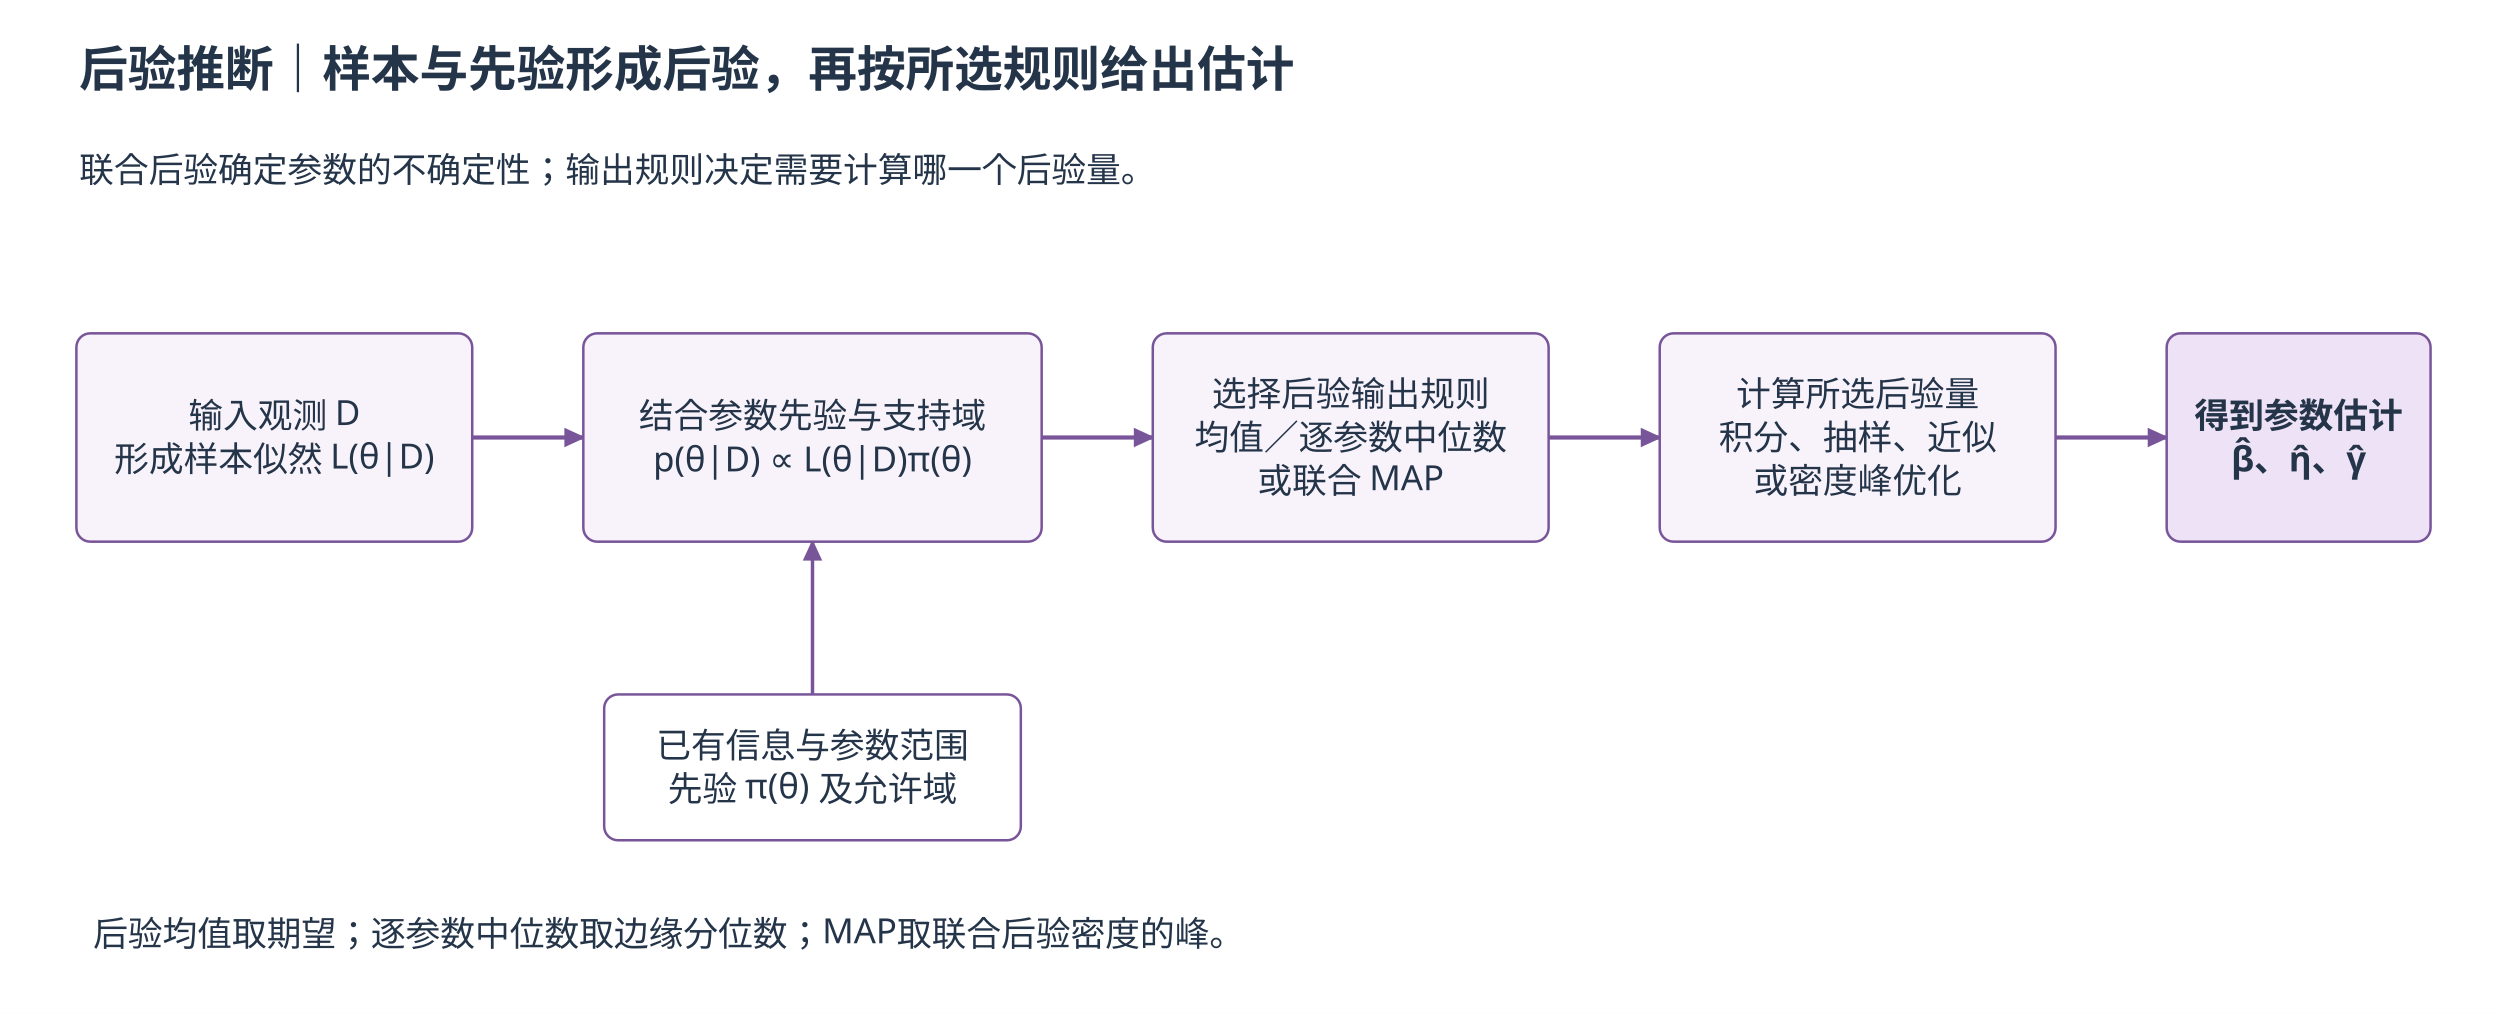
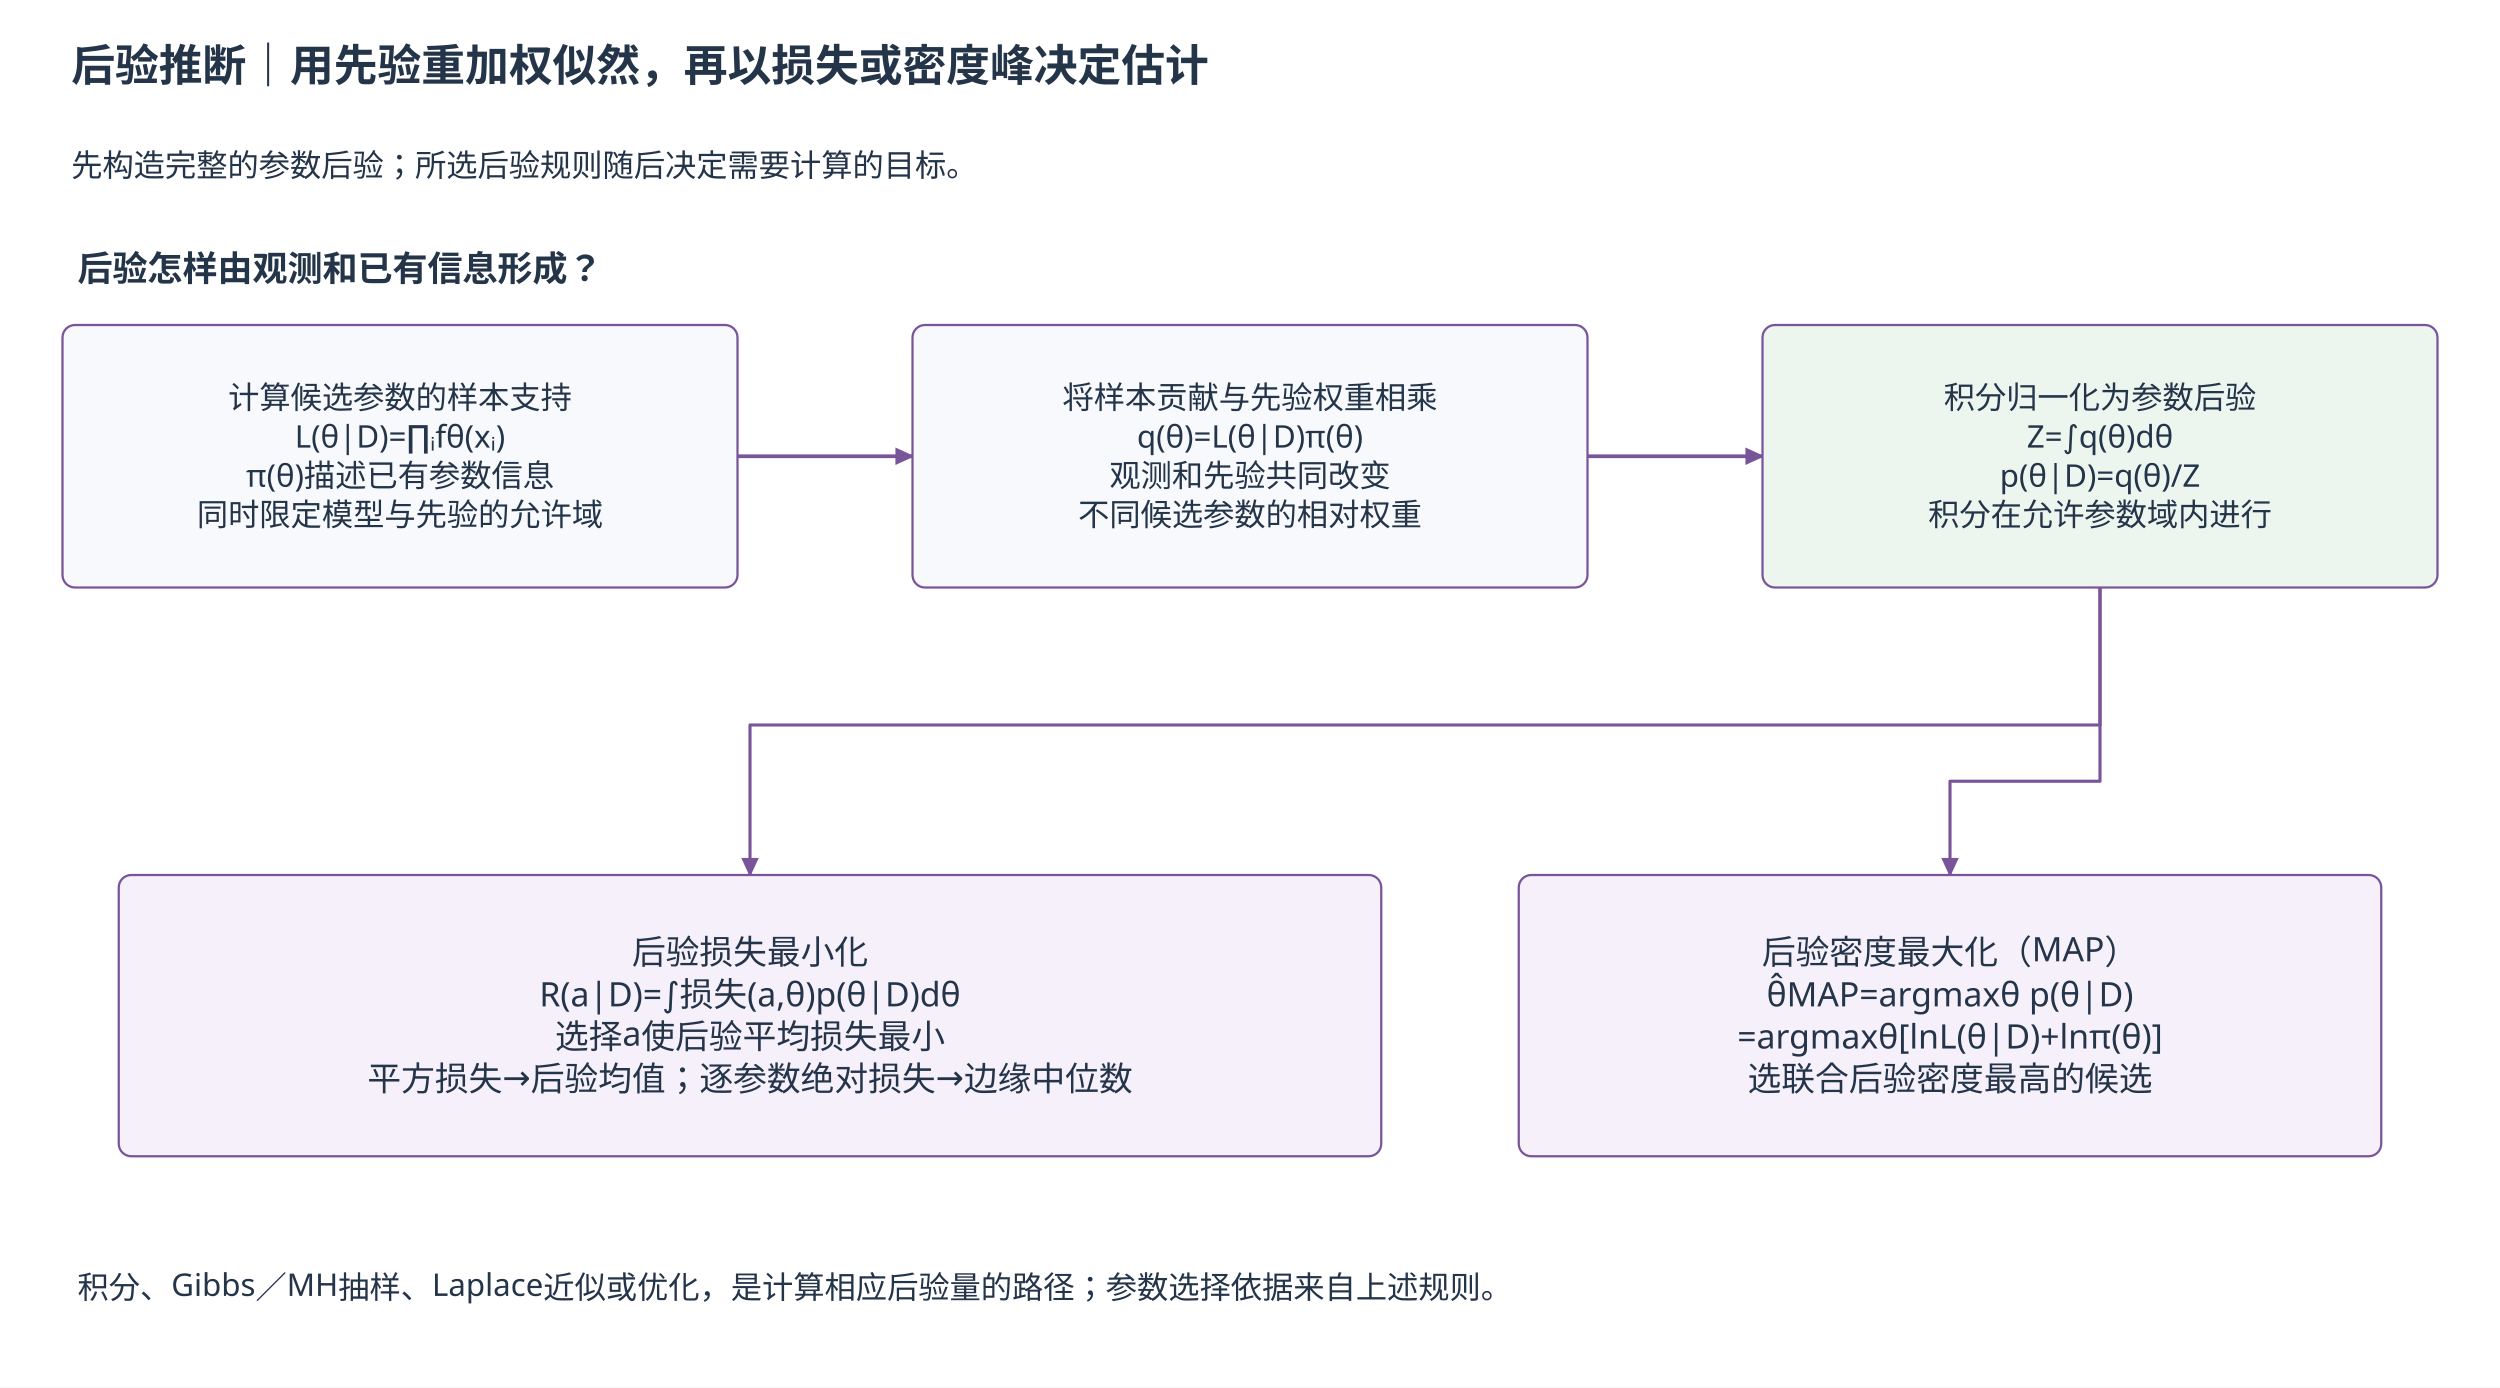
- <svg xmlns="http://www.w3.org/2000/svg" width="1800" height="730" viewBox="0 0 1800 730" role="img" aria-label="10-后验推断路线-信息处理流程">
+ <svg xmlns="http://www.w3.org/2000/svg" width="2000" height="1110" viewBox="0 0 2000 1110" role="img" aria-label="10-后验推断路线-信息处理流程">
  <rect width="100%" height="100%" fill="#ffffff" />
  <defs>
    <marker id="arrow-block-785499" markerWidth="15" markerHeight="14" refX="14" refY="7" markerUnits="userSpaceOnUse" orient="auto">
      <path d="M1 1 L14 7 L1 13 Z" fill="#785499" stroke="#785499" stroke-width="1.3" />
    </marker>
    <marker id="arrow-open-785499" markerWidth="15" markerHeight="14" refX="14" refY="7" markerUnits="userSpaceOnUse" orient="auto">
      <path d="M1 1 L14 7 L1 13" fill="none" stroke="#785499" stroke-width="1.3" />
    </marker>
  </defs>
-   <polyline points="340.0,315.0 420.0,315.0" fill="none" stroke="#785499" stroke-width="3" stroke-linejoin="round" marker-end="url(#arrow-block-785499)" />
-   <polyline points="750.0,315.0 830.0,315.0" fill="none" stroke="#785499" stroke-width="3" stroke-linejoin="round" marker-end="url(#arrow-block-785499)" />
-   <polyline points="1115.0,315.0 1195.0,315.0" fill="none" stroke="#785499" stroke-width="3" stroke-linejoin="round" marker-end="url(#arrow-block-785499)" />
-   <polyline points="1480.0,315.0 1560.0,315.0" fill="none" stroke="#785499" stroke-width="3" stroke-linejoin="round" marker-end="url(#arrow-block-785499)" />
-   <polyline points="585.0,500.0 585.0,390.0" fill="none" stroke="#785499" stroke-width="2.5" stroke-linejoin="round" marker-end="url(#arrow-block-785499)" />
-   <rect x="45.0" y="20.0" width="1710.0" height="60.0" rx="10" fill="none" stroke="none" stroke-width="1.8" />
-   <text x="57.0" y="62.2" font-family="Microsoft YaHei,Segoe UI,sans-serif" font-size="35.0" fill="#243449" text-anchor="start" font-weight="700">后验推断｜样本与先验形成后验，再按所选规则给出估计</text>
-   <rect x="45.0" y="95.0" width="1710.0" height="55.0" rx="10" fill="none" stroke="none" stroke-width="1.8" />
-   <text x="57.0" y="131.2" font-family="Microsoft YaHei,Segoe UI,sans-serif" font-size="25.0" fill="#243449" text-anchor="start">联合后验确定参数的不确定性；输出规则决定需要计算哪一个后验量。</text>
-   <rect x="55.0" y="240.0" width="285.0" height="150.0" rx="10" fill="#F8F3FB" stroke="#785499" stroke-width="1.8" />
-   <text x="197.5" y="308.1" font-family="Microsoft YaHei,Segoe UI,sans-serif" font-size="25.0" fill="#243449" text-anchor="middle">输入观测 D</text>
-   <text x="197.5" y="339.4" font-family="Microsoft YaHei,Segoe UI,sans-serif" font-size="25.0" fill="#243449" text-anchor="middle">形成样本似然 L(θ|D)</text>
-   <rect x="420.0" y="240.0" width="330.0" height="150.0" rx="10" fill="#F8F3FB" stroke="#785499" stroke-width="1.8" />
-   <text x="585.0" y="308.1" font-family="Microsoft YaHei,Segoe UI,sans-serif" font-size="25.0" fill="#243449" text-anchor="middle">结合参数先验与支持域</text>
-   <text x="585.0" y="339.4" font-family="Microsoft YaHei,Segoe UI,sans-serif" font-size="25.0" fill="#243449" text-anchor="middle">p(θ|D) ∝ L(θ|D)π(θ)</text>
-   <rect x="830.0" y="240.0" width="285.0" height="150.0" rx="10" fill="#F8F3FB" stroke="#785499" stroke-width="1.8" />
-   <text x="972.5" y="292.5" font-family="Microsoft YaHei,Segoe UI,sans-serif" font-size="25.0" fill="#243449" text-anchor="middle">选择后验输出规则</text>
-   <text x="972.5" y="323.8" font-family="Microsoft YaHei,Segoe UI,sans-serif" font-size="25.0" fill="#243449" text-anchor="middle">均值／逐参数中位数</text>
-   <text x="972.5" y="355.0" font-family="Microsoft YaHei,Segoe UI,sans-serif" font-size="25.0" fill="#243449" text-anchor="middle">或联合 MAP</text>
-   <rect x="1195.0" y="240.0" width="285.0" height="150.0" rx="10" fill="#F8F3FB" stroke="#785499" stroke-width="1.8" />
-   <text x="1337.5" y="292.5" font-family="Microsoft YaHei,Segoe UI,sans-serif" font-size="25.0" fill="#243449" text-anchor="middle">计算所选后验量</text>
-   <text x="1337.5" y="323.8" font-family="Microsoft YaHei,Segoe UI,sans-serif" font-size="25.0" fill="#243449" text-anchor="middle">积分、抽样、近似</text>
-   <text x="1337.5" y="355.0" font-family="Microsoft YaHei,Segoe UI,sans-serif" font-size="25.0" fill="#243449" text-anchor="middle">或密度峰优化</text>
-   <rect x="1560.0" y="240.0" width="190.0" height="150.0" rx="10" fill="#EEE2F6" stroke="#785499" stroke-width="1.8" />
-   <text x="1655.0" y="308.1" font-family="Microsoft YaHei,Segoe UI,sans-serif" font-size="25.0" fill="#243449" text-anchor="middle" font-weight="700">得到参数估计</text>
-   <text x="1655.0" y="339.4" font-family="Microsoft YaHei,Segoe UI,sans-serif" font-size="25.0" fill="#243449" text-anchor="middle" font-weight="700">β̂、η̂、γ̂</text>
-   <rect x="435.0" y="500.0" width="300.0" height="105.0" rx="10" fill="#FFFFFF" stroke="#785499" stroke-width="1.8" />
-   <text x="585.0" y="545.6" font-family="Microsoft YaHei,Segoe UI,sans-serif" font-size="25.0" fill="#243449" text-anchor="middle">已有信息与参数范围</text>
-   <text x="585.0" y="576.9" font-family="Microsoft YaHei,Segoe UI,sans-serif" font-size="25.0" fill="#243449" text-anchor="middle">先验 π(θ) 及允许域</text>
-   <rect x="55.0" y="650.0" width="1690.0" height="45.0" rx="10" fill="none" stroke="none" stroke-width="1.8" />
-   <text x="67.0" y="681.2" font-family="Microsoft YaHei,Segoe UI,sans-serif" font-size="25.0" fill="#243449" text-anchor="start">后验均值取期望；逐参数中位数取边缘分位数；MAP取联合后验密度的峰。</text>
+   <polyline points="590.0,365.0 730.0,365.0" fill="none" stroke="#785499" stroke-width="3" stroke-linejoin="round" marker-end="url(#arrow-block-785499)" />
+   <polyline points="1270.0,365.0 1410.0,365.0" fill="none" stroke="#785499" stroke-width="3" stroke-linejoin="round" marker-end="url(#arrow-block-785499)" />
+   <polyline points="1680.0,470.0 1680.0,580.0 600.0,580.0 600.0,700.0" fill="none" stroke="#785499" stroke-width="2.5" stroke-linejoin="round" marker-end="url(#arrow-block-785499)" />
+   <polyline points="1680.0,470.0 1680.0,625.0 1560.0,625.0 1560.0,700.0" fill="none" stroke="#785499" stroke-width="2.5" stroke-linejoin="round" marker-end="url(#arrow-block-785499)" />
+   <rect x="45.0" y="20.0" width="1910.0" height="65.0" rx="10" fill="none" stroke="none" stroke-width="1.8" />
+   <text x="57.0" y="64.8" font-family="Microsoft YaHei,Segoe UI,sans-serif" font-size="35.0" fill="#243449" text-anchor="start" font-weight="700">后验推断｜用先验重加权似然，再以损失或密度峰决定估计</text>
+   <rect x="45.0" y="100.0" width="1910.0" height="65.0" rx="10" fill="none" stroke="none" stroke-width="1.8" />
+   <text x="57.0" y="141.2" font-family="Microsoft YaHei,Segoe UI,sans-serif" font-size="25.0" fill="#243449" text-anchor="start">先构造完整的参数后验；所选后验规则随后决定需要计算的目标。</text>
+   <rect x="50.0" y="190.0" width="1900.0" height="50.0" rx="10" fill="none" stroke="none" stroke-width="1.8" />
+   <text x="62.0" y="224.8" font-family="Microsoft YaHei,Segoe UI,sans-serif" font-size="28.0" fill="#243449" text-anchor="start" font-weight="700">后验怎样由观测和已有信息形成？</text>
+   <rect x="50.0" y="260.0" width="540.0" height="210.0" rx="10" fill="#F7F9FC" stroke="#785499" stroke-width="1.8" />
+   <text x="320.0" y="326.9" font-family="Microsoft YaHei,Segoe UI,sans-serif" font-size="25.0" fill="#243449" text-anchor="middle">计算候选参数的样本支持</text>
+   <text x="320.0" y="358.1" font-family="Microsoft YaHei,Segoe UI,sans-serif" font-size="25.0" fill="#243449" text-anchor="middle">L(θ|D)=∏ᵢfθ(xᵢ)</text>
+   <text x="320.0" y="389.4" font-family="Microsoft YaHei,Segoe UI,sans-serif" font-size="25.0" fill="#243449" text-anchor="middle">π(θ)描述已有参数信息</text>
+   <text x="320.0" y="420.6" font-family="Microsoft YaHei,Segoe UI,sans-serif" font-size="25.0" fill="#243449" text-anchor="middle">同时限定模型与先验的允许域</text>
+   <rect x="730.0" y="260.0" width="540.0" height="210.0" rx="10" fill="#F7F9FC" stroke="#785499" stroke-width="1.8" />
+   <text x="1000.0" y="326.9" font-family="Microsoft YaHei,Segoe UI,sans-serif" font-size="25.0" fill="#243449" text-anchor="middle">将样本贡献与先验权重相乘</text>
+   <text x="1000.0" y="358.1" font-family="Microsoft YaHei,Segoe UI,sans-serif" font-size="25.0" fill="#243449" text-anchor="middle">q(θ)=L(θ|D)π(θ)</text>
+   <text x="1000.0" y="389.4" font-family="Microsoft YaHei,Segoe UI,sans-serif" font-size="25.0" fill="#243449" text-anchor="middle">观测和先验共同改变</text>
+   <text x="1000.0" y="420.6" font-family="Microsoft YaHei,Segoe UI,sans-serif" font-size="25.0" fill="#243449" text-anchor="middle">不同候选参数的相对权重</text>
+   <rect x="1410.0" y="260.0" width="540.0" height="210.0" rx="10" fill="#EDF5EF" stroke="#785499" stroke-width="1.8" />
+   <text x="1680.0" y="326.9" font-family="Microsoft YaHei,Segoe UI,sans-serif" font-size="25.0" fill="#243449" text-anchor="middle">积分归一化为参数后验</text>
+   <text x="1680.0" y="358.1" font-family="Microsoft YaHei,Segoe UI,sans-serif" font-size="25.0" fill="#243449" text-anchor="middle">Z=∫q(θ)dθ</text>
+   <text x="1680.0" y="389.4" font-family="Microsoft YaHei,Segoe UI,sans-serif" font-size="25.0" fill="#243449" text-anchor="middle">p(θ|D)=q(θ)/Z</text>
+   <text x="1680.0" y="420.6" font-family="Microsoft YaHei,Segoe UI,sans-serif" font-size="25.0" fill="#243449" text-anchor="middle">积分在允许参数域内进行</text>
+   <rect x="95.0" y="700.0" width="1010.0" height="225.0" rx="10" fill="#F6F0FB" stroke="#785499" stroke-width="1.8" />
+   <text x="600.0" y="771.3" font-family="Microsoft YaHei,Segoe UI,sans-serif" font-size="27.0" fill="#243449" text-anchor="middle">后验损失最小化</text>
+   <text x="600.0" y="805.1" font-family="Microsoft YaHei,Segoe UI,sans-serif" font-size="27.0" fill="#243449" text-anchor="middle">R(a|D)=∫损失(a,θ)p(θ|D)dθ</text>
+   <text x="600.0" y="838.8" font-family="Microsoft YaHei,Segoe UI,sans-serif" font-size="27.0" fill="#243449" text-anchor="middle">选择a使后验平均损失最小</text>
+   <text x="600.0" y="872.6" font-family="Microsoft YaHei,Segoe UI,sans-serif" font-size="27.0" fill="#243449" text-anchor="middle">平方损失→后验均值；逐参数绝对损失→边缘中位数</text>
+   <rect x="1215.0" y="700.0" width="690.0" height="225.0" rx="10" fill="#F6F0FB" stroke="#785499" stroke-width="1.8" />
+   <text x="1560.0" y="771.3" font-family="Microsoft YaHei,Segoe UI,sans-serif" font-size="27.0" fill="#243449" text-anchor="middle">后验密度最大化（MAP）</text>
+   <text x="1560.0" y="805.1" font-family="Microsoft YaHei,Segoe UI,sans-serif" font-size="27.0" fill="#243449" text-anchor="middle">θ̂MAP=argmaxθ p(θ|D)</text>
+   <text x="1560.0" y="838.8" font-family="Microsoft YaHei,Segoe UI,sans-serif" font-size="27.0" fill="#243449" text-anchor="middle">=argmaxθ[lnL(θ|D)+lnπ(θ)]</text>
+   <text x="1560.0" y="872.6" font-family="Microsoft YaHei,Segoe UI,sans-serif" font-size="27.0" fill="#243449" text-anchor="middle">选联合后验密度最高的候选</text>
+   <rect x="50.0" y="1000.0" width="1900.0" height="60.0" rx="10" fill="none" stroke="none" stroke-width="1.8" />
+   <text x="62.0" y="1038.8" font-family="Microsoft YaHei,Segoe UI,sans-serif" font-size="25.0" fill="#243449" text-anchor="start">积分、Gibbs／MH抽样、Laplace近似或优化，是计算相应后验量的路径；参数选择依据来自上述规则。</text>
</svg>
